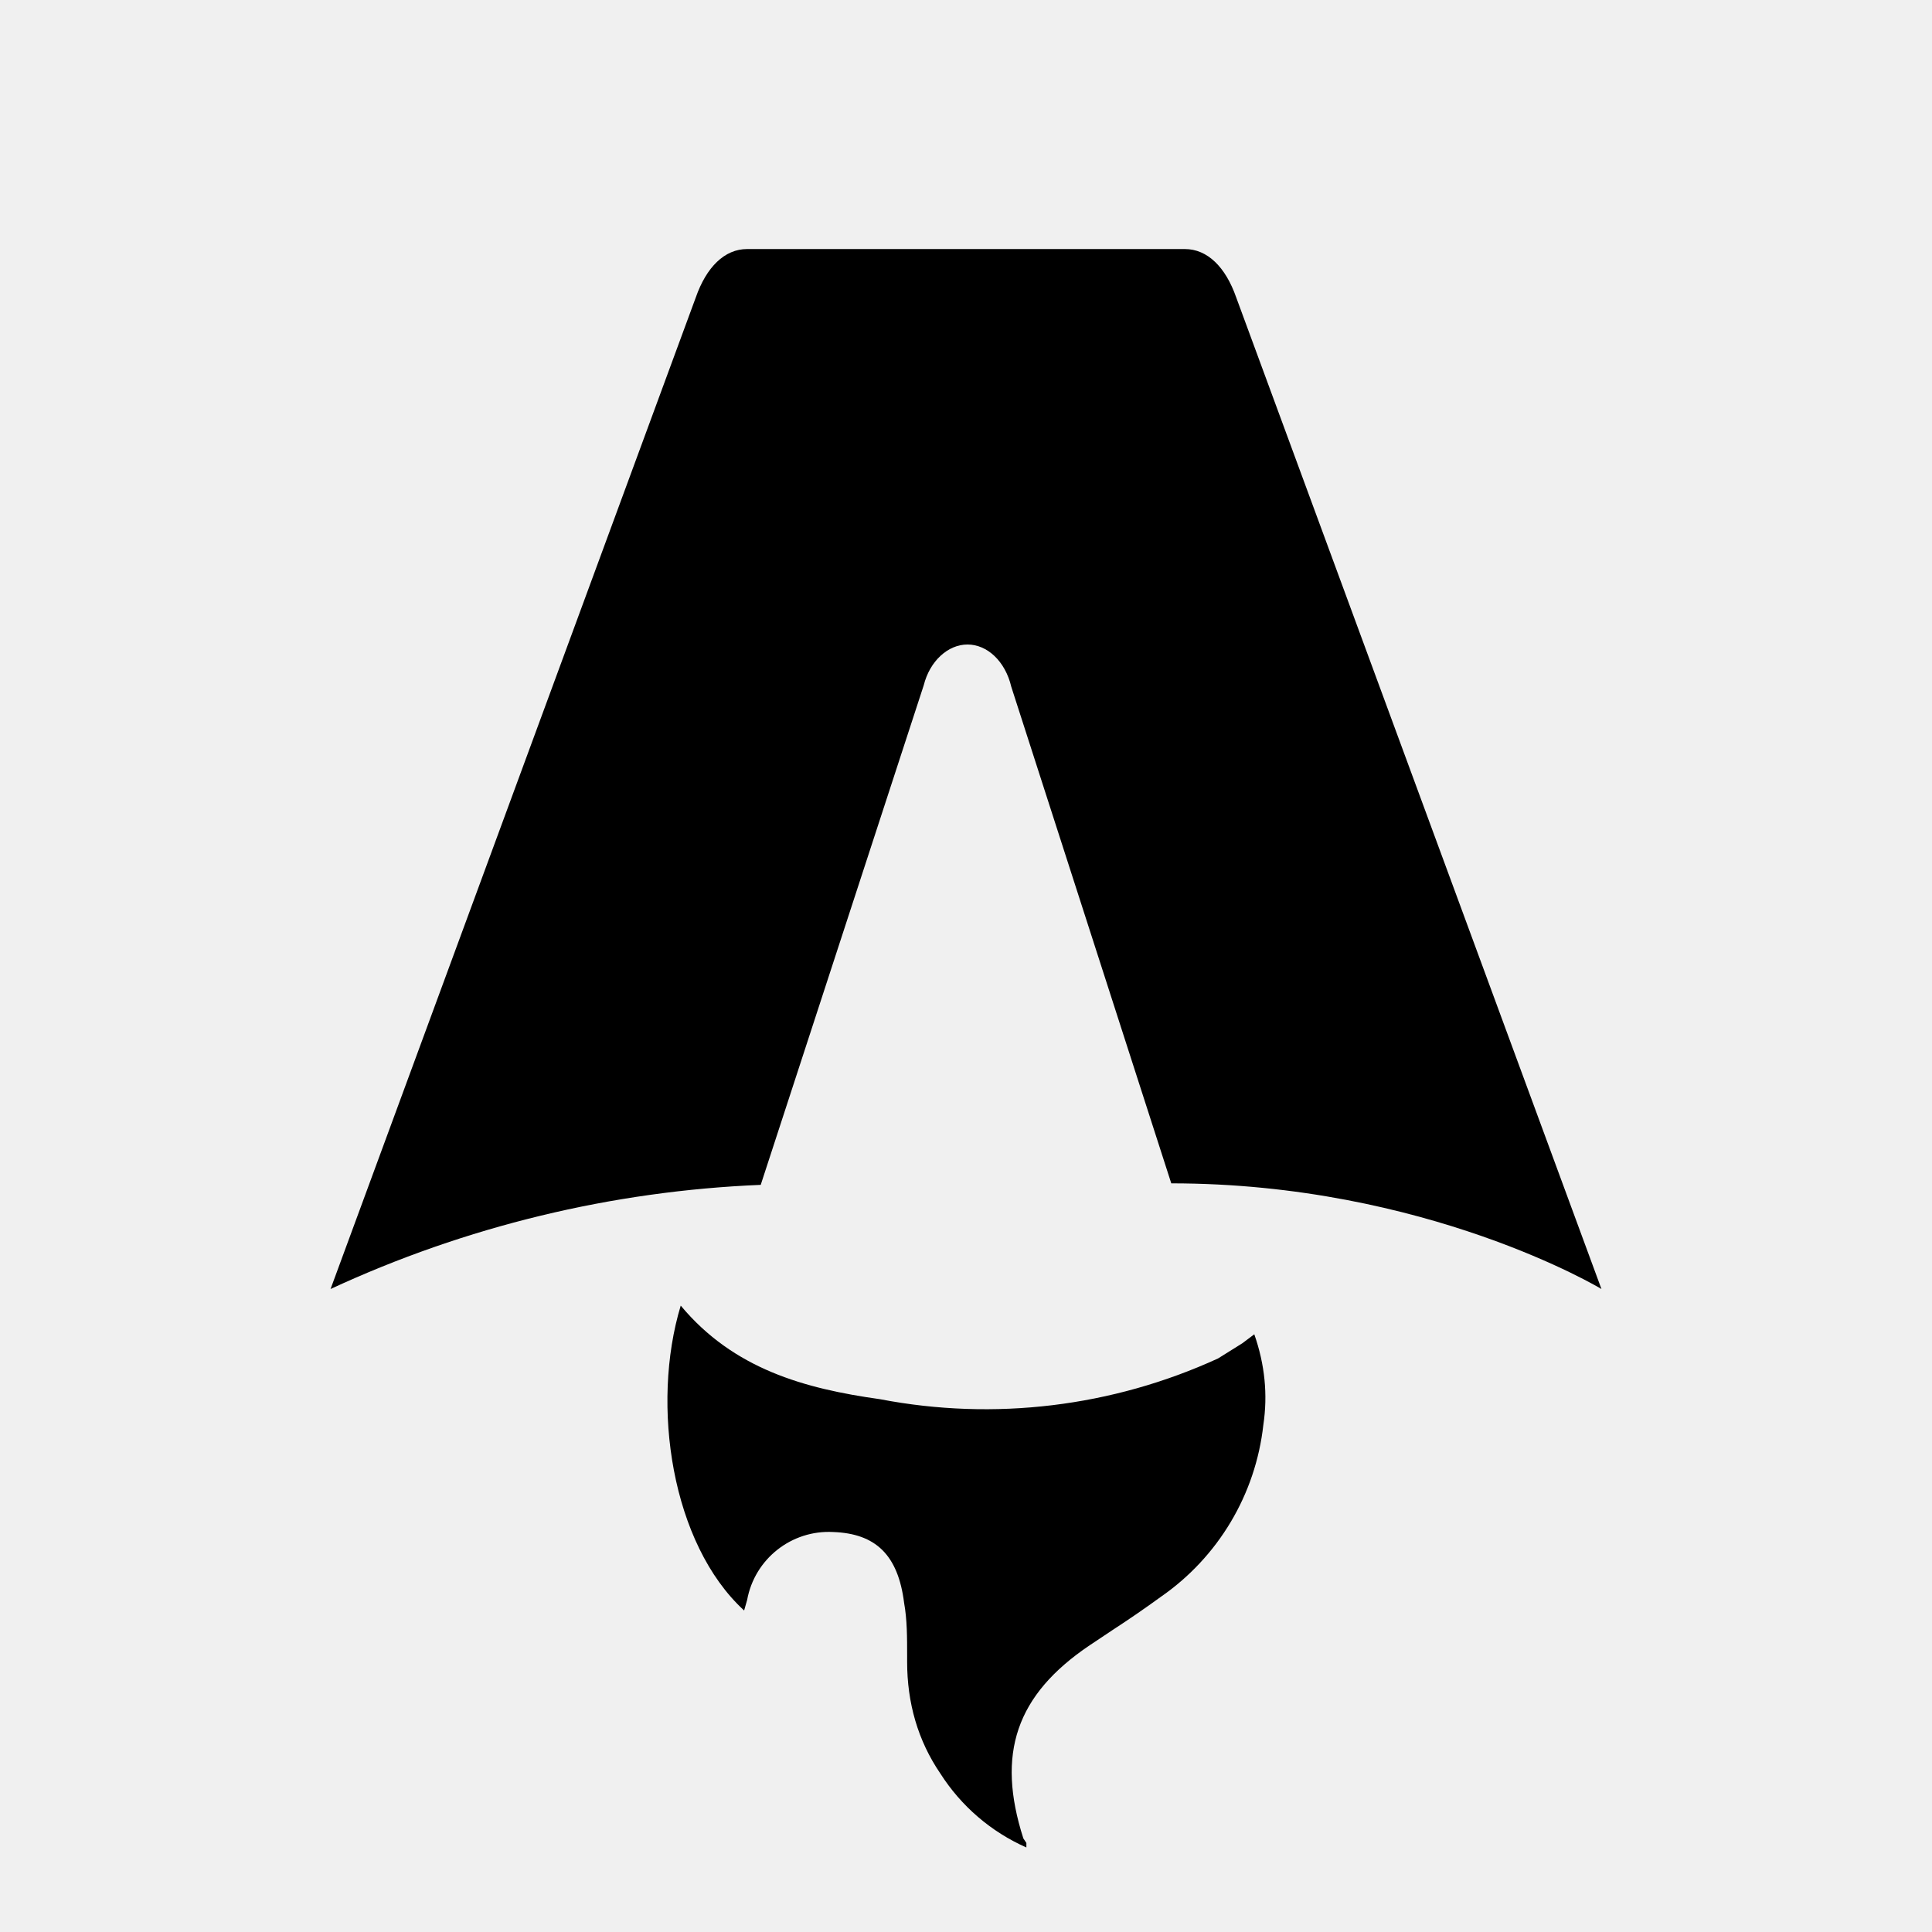
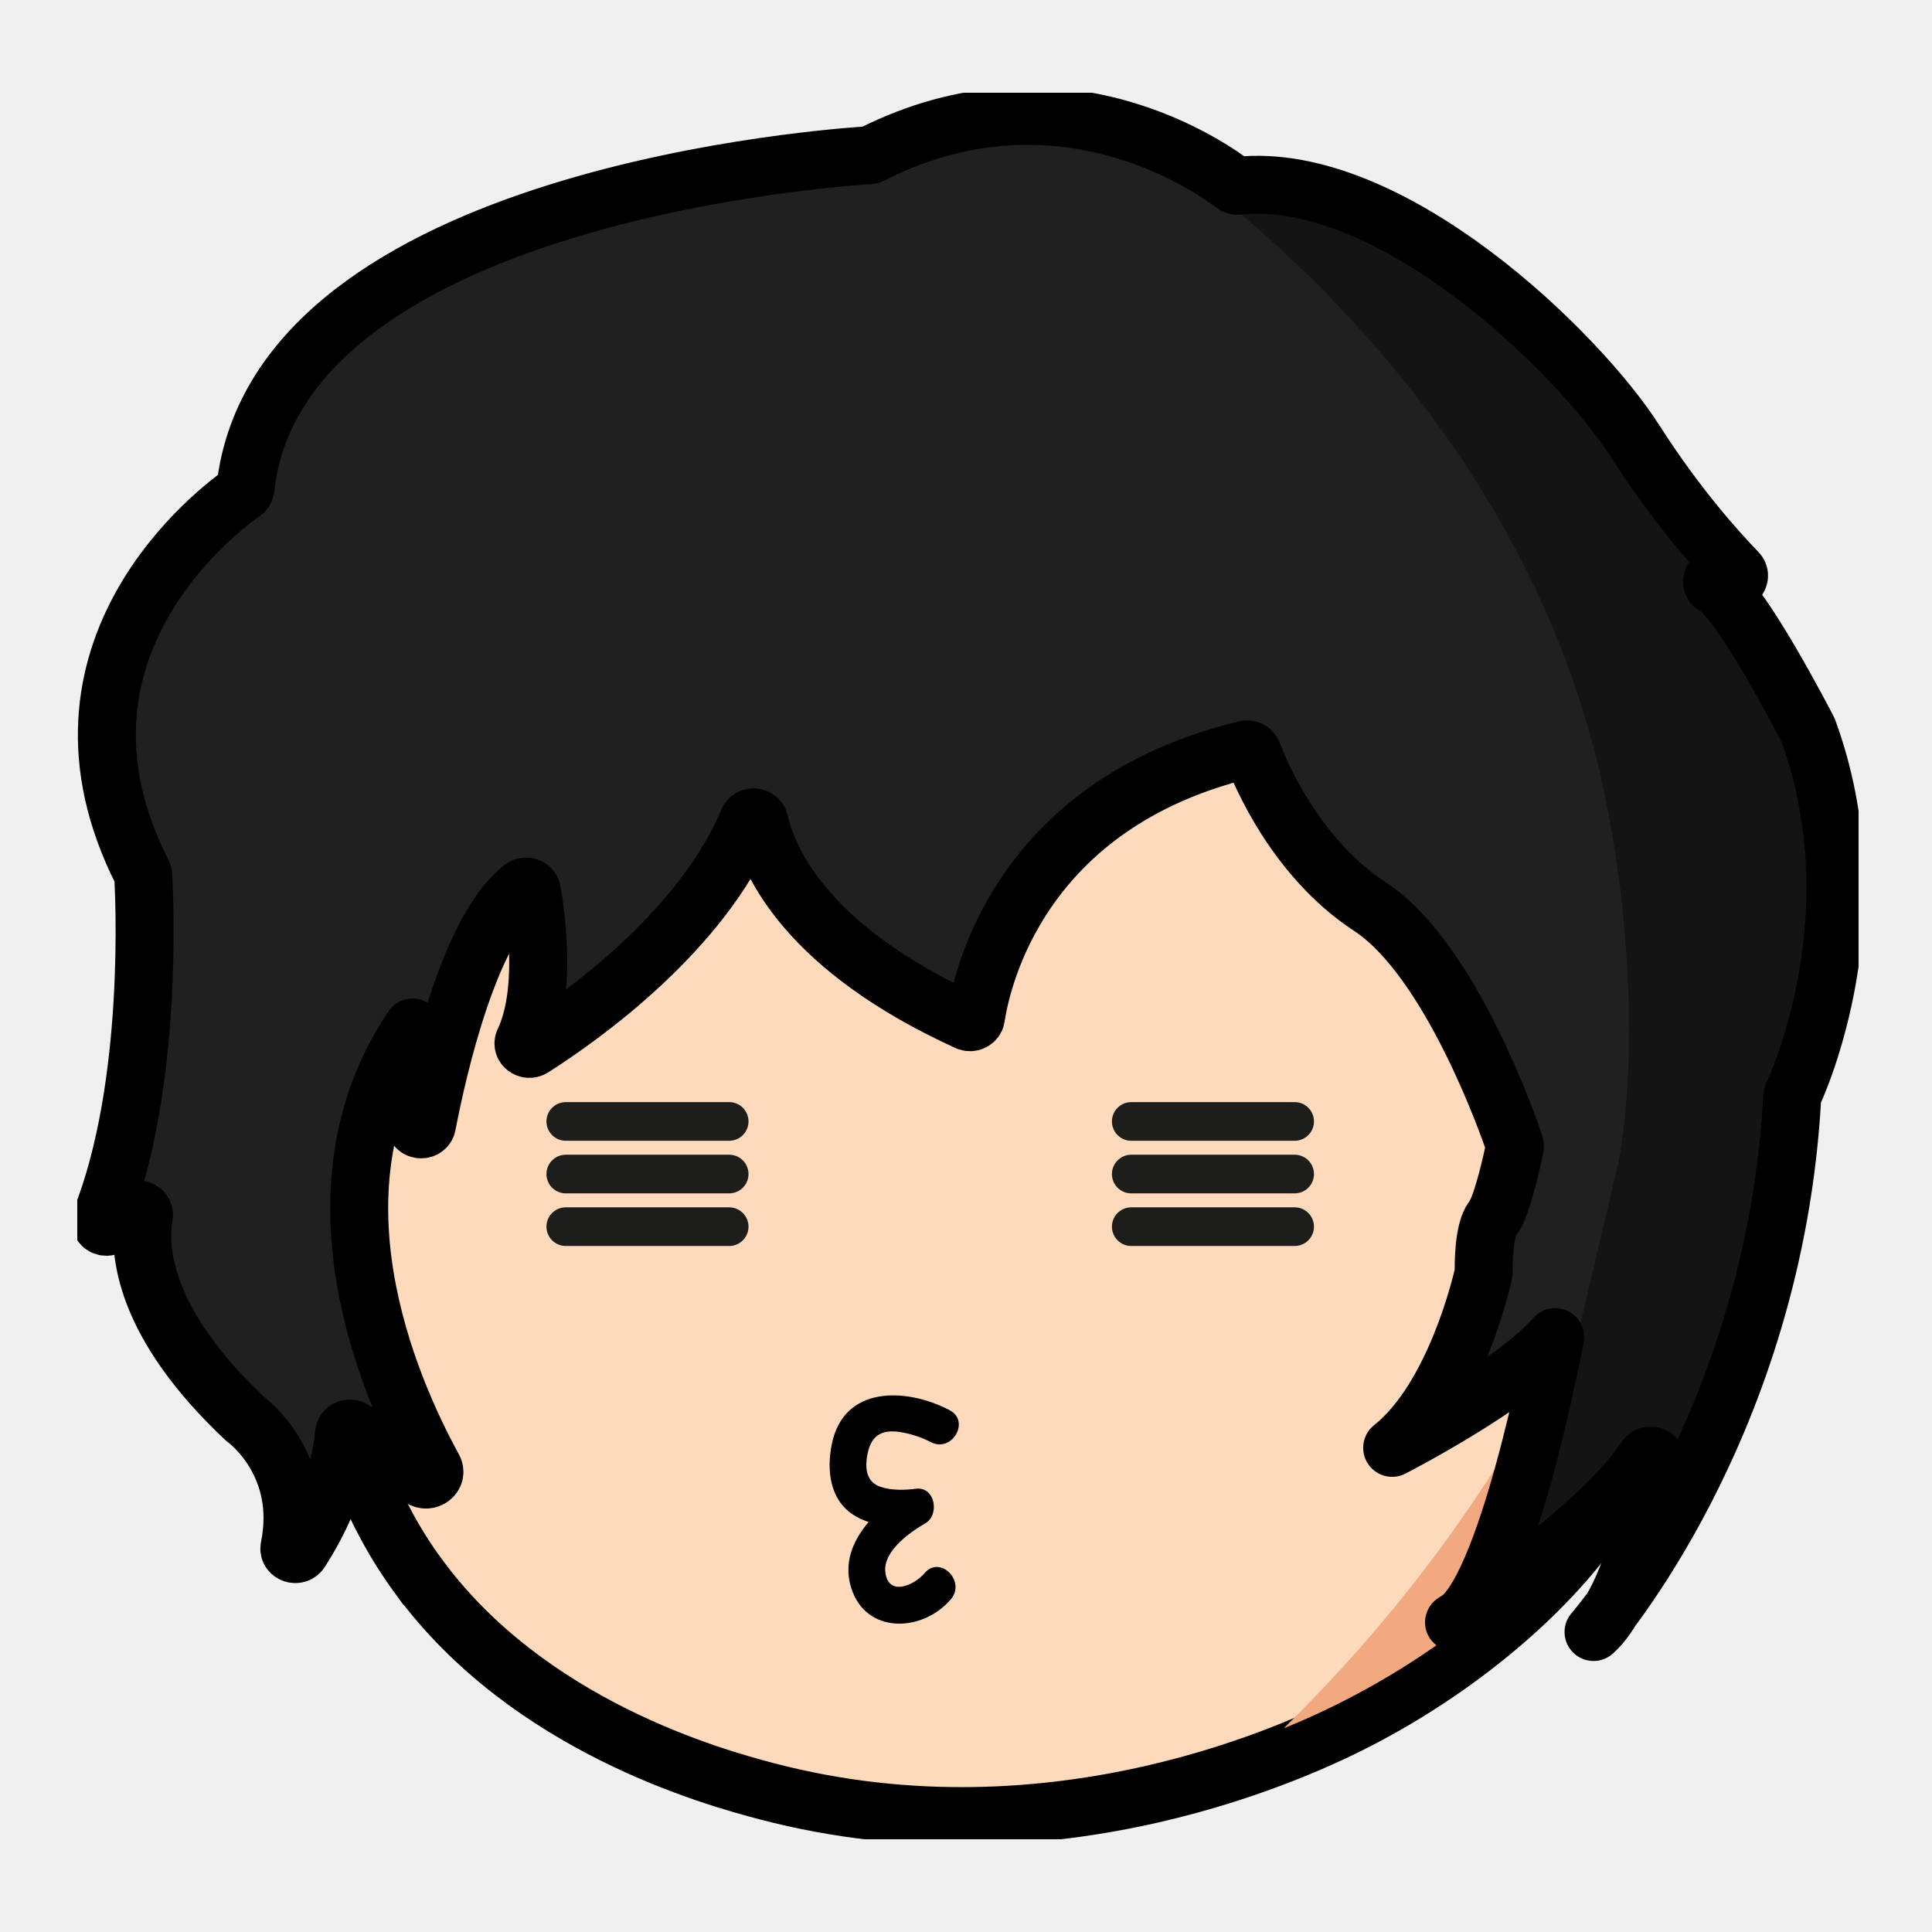
- <svg xmlns="http://www.w3.org/2000/svg" fill="none" viewBox="0 0 128 128">
-   <path d="M50.4 78.5a75.1 75.1 0 0 0-28.5 6.9l24.2-65.7c.7-2 1.9-3.2 3.4-3.2h29c1.5 0 2.7 1.2 3.4 3.2l24.2 65.7s-11.6-7-28.5-7L67 45.5c-.4-1.7-1.6-2.8-2.9-2.8-1.3 0-2.5 1.1-2.9 2.7L50.4 78.5Zm-1.1 28.2Zm-4.2-20.2c-2 6.6-.6 15.8 4.2 20.2a17.5 17.5 0 0 1 .2-.7 5.5 5.5 0 0 1 5.7-4.5c2.8.1 4.3 1.5 4.7 4.7.2 1.1.2 2.3.2 3.5v.4c0 2.7.7 5.2 2.2 7.4a13 13 0 0 0 5.7 4.9v-.3l-.2-.3c-1.8-5.6-.5-9.5 4.4-12.8l1.5-1a73 73 0 0 0 3.2-2.2 16 16 0 0 0 6.8-11.4c.3-2 .1-4-.6-6l-.8.6-1.6 1a37 37 0 0 1-22.4 2.7c-5-.7-9.7-2-13.2-6.2Z" />
-   <style>
-         path { fill: #000; }
-         @media (prefers-color-scheme: dark) {
-             path { fill: #FFF; }
-         }
-     </style>
+ <svg xmlns="http://www.w3.org/2000/svg" width="500" height="500" viewBox="0 0 500 500" fill="none">
+   <g clip-path="url(#clip0_8_2)">
+     <path d="M108.265 407.883C136.693 446.748 184.687 459.972 198.454 463.583C273.622 483.287 338.122 452.005 351.202 445.278C380.286 430.32 404.123 408.69 415.726 389.729C421.172 380.828 424.726 371.615 424.726 371.615C428.287 362.467 431.306 350.393 431.745 333.486C431.992 324.042 438.493 254.998 429.661 232.585C416.109 198.219 408.906 155.943 367.397 133.099C340.542 118.317 313.047 117.877 267.641 117.15C241.808 116.735 208.572 116.479 169.147 129.359C146.076 136.902 112.553 147.857 94.49 175.631C88.093 185.459 87.486 194.584 82.32 211.731C73.496 241.023 76.474 264.323 77.744 292.304C79.053 321.269 79.772 337.114 86.233 358.879C90.537 373.381 95.663 390.672 108.249 407.883H108.265Z" fill="#FDDABB" stroke="black" stroke-width="15" stroke-miterlimit="10" />
+     <path d="M245.736 364.936C234.445 359.079 218.242 358.496 215.232 373.925C213.954 380.501 214.712 388.067 220.829 392.023C225.413 394.987 231.746 395.546 237.064 394.875L234.645 385.942C226.068 390.92 216.829 400.197 220.326 411.055C224.191 423.057 238.789 422.433 246.072 413.9C250.057 409.234 243.309 402.418 239.292 407.116C236.417 410.48 229.797 413.189 229.118 406.797C228.559 401.523 235.235 396.681 239.476 394.22C243.285 392.007 241.983 384.664 237.056 385.287C234.094 385.662 230.732 385.75 227.873 384.791C223.888 383.465 223.912 379.406 224.471 376.474C225.389 371.592 228.048 369.85 232.992 370.617C235.731 371.04 238.494 371.975 240.897 373.222C246.367 376.058 251.215 367.788 245.736 364.944V364.936Z" fill="black" />
+     <path d="M146.42 290.227H188.712" stroke="#1D1D1B" stroke-width="10" stroke-linecap="round" stroke-linejoin="round" />
+     <path d="M146.42 303.842H188.712" stroke="#1D1D1B" stroke-width="10" stroke-linecap="round" stroke-linejoin="round" />
+     <path d="M146.42 317.458H188.712" stroke="#1D1D1B" stroke-width="10" stroke-linecap="round" stroke-linejoin="round" />
+     <path d="M292.764 290.227H335.055" stroke="#1D1D1B" stroke-width="10" stroke-linecap="round" stroke-linejoin="round" />
+     <path d="M292.764 303.842H335.055" stroke="#1D1D1B" stroke-width="10" stroke-linecap="round" stroke-linejoin="round" />
+     <path d="M292.764 317.458H335.055" stroke="#1D1D1B" stroke-width="10" stroke-linecap="round" stroke-linejoin="round" />
+     <path d="M332.237 447.291C355.003 424.886 370.519 404.455 380.717 389.458C391.641 373.381 400.154 358.08 402.917 359.279C405.624 360.453 401.136 376.857 396.744 391.032C389.437 401.891 382.123 412.749 374.816 423.608C368.954 427.883 362.111 432.381 354.269 436.736C346.419 441.107 338.968 444.558 332.237 447.291Z" fill="#F3A980" />
+     <path d="M402.478 346.063C402.478 346.063 389.844 413.596 376.301 419.853C376.301 419.853 412.675 397.032 425.875 377.368C426.746 376.066 428.926 376.817 428.67 378.335C426.514 391.327 421.555 414.195 412.404 422.361C412.404 422.361 459.247 369.107 463.839 283.795C463.847 283.627 463.887 283.467 463.959 283.307C465.604 279.784 485.192 236.117 467.943 188.99C467.919 188.935 467.904 188.879 467.872 188.823C466.953 187.041 450.575 155.447 443.995 151.796C443.931 151.756 443.859 151.724 443.795 151.684C442.174 150.765 443.524 148.48 445.24 149.231C446.151 149.631 447.085 150.006 448.019 150.318C449.505 150.821 450.727 149.135 449.672 148.048C444.442 142.655 433.837 130.893 423.24 114.274C408.427 91.054 359.811 43.928 320.434 48.075C320.018 48.114 319.611 48.011 319.292 47.763C314.492 44.039 274.58 15.083 225.525 40.02C225.333 40.116 225.126 40.18 224.902 40.188C217.116 40.652 71.794 50.352 63.497 126.467C63.458 126.858 63.25 127.21 62.906 127.442C57.205 131.405 7.463 168.192 36.905 225.921C36.985 226.081 37.033 226.257 37.049 226.433C37.297 230.516 40.012 280.575 26.093 315.604C25.654 316.699 26.796 317.793 27.994 317.426C29.639 316.914 31.922 315.796 34.669 313.383C35.731 312.448 37.472 313.263 37.241 314.597C35.7 323.578 37.033 342.355 63.362 367.141C63.41 367.181 63.45 367.221 63.505 367.261C64.639 368.1 79.205 379.31 74.909 400.5C74.589 402.058 76.833 402.865 77.72 401.507C82.168 394.611 87.957 383.489 89.019 371.016C89.115 369.914 90.465 369.33 91.431 369.977C95.04 372.414 102.347 377.432 108.879 382.442C110.684 383.825 113.248 381.923 112.186 379.989C100.319 358.312 78.614 307.654 106.763 265.905C106.763 265.905 103.17 269.228 107.482 291.114C107.785 292.664 110.189 292.664 110.493 291.114C113.519 275.445 121.656 240.208 135.176 229.757C136.078 229.054 137.468 229.549 137.652 230.62C138.801 237.244 141.533 257.067 135.607 269.468C134.984 270.763 136.597 272.001 137.867 271.194C150.692 263.028 181.572 241.079 193.615 212.418C194.166 211.107 196.21 211.275 196.521 212.65C198.917 223.213 208.931 245.497 250.376 264.402C251.31 264.826 252.42 264.275 252.564 263.324C254.057 253.352 264.008 208.007 322.358 194C323.125 193.817 323.923 194.208 324.179 194.895C326.207 200.273 335.351 222.086 354.54 234.631C375.47 248.31 390.579 291.977 392 296.204C392.072 296.427 392.088 296.643 392.04 296.875C391.577 299.144 388.822 312.16 386.355 315.292C383.831 318.496 383.951 327.925 383.983 329.211C383.983 329.315 383.983 329.411 383.951 329.515C383.416 331.912 376.532 361.795 360.29 374.7C360.29 374.7 391.034 358.959 402.486 346.039L402.478 346.063Z" fill="#202020" stroke="black" stroke-width="15" stroke-linecap="round" stroke-linejoin="round" />
+     <path opacity="0.36" d="M455.638 310.234C454.999 316.059 453.809 322.372 437.726 367.141C436.225 371.304 435.003 374.7 434.236 376.801C434.308 373.989 432.647 371.512 430.228 370.681C427.425 369.722 424.973 371.448 424.742 371.624C415.111 380.485 405.48 389.338 395.858 398.199C403.316 366.654 410.767 335.1 418.225 303.555C422.506 285.425 423.831 246.169 415.103 204.795C398.669 126.866 345.676 75.849 319.092 53.7C323.652 53.588 330.264 53.812 337.97 55.553C347.361 57.671 355.459 61.386 365.497 67.771C374.225 73.316 396.177 87.267 412.524 109.983C414.137 112.228 431.729 136.822 434.556 139.882C435.929 141.369 436.736 143.374 438.309 144.653C438.453 144.765 438.868 145.092 438.892 145.556C438.916 146.067 438.437 146.411 438.086 146.81C437.67 147.289 437.231 148.096 437.175 149.495C437.175 149.495 436.984 150.837 437.335 152.267C437.974 154.88 440.274 156.63 441.28 157.453C443.987 159.658 445.768 162.822 448.155 165.371C453.074 170.629 458.688 182.566 462.402 193.265C466.075 203.844 470.451 216.469 470.028 233.145C469.661 247.599 465.788 260.647 463.576 268.134C461.387 275.517 459.439 280.143 457.746 289.188C455.925 298.864 456.58 301.949 455.662 310.242L455.638 310.234Z" fill="black" />
+   </g>
+   <defs>
+     <clipPath id="clip0_8_2">
+       <rect width="461" height="452" fill="white" transform="translate(20 24)" />
+     </clipPath>
+   </defs>
</svg>
